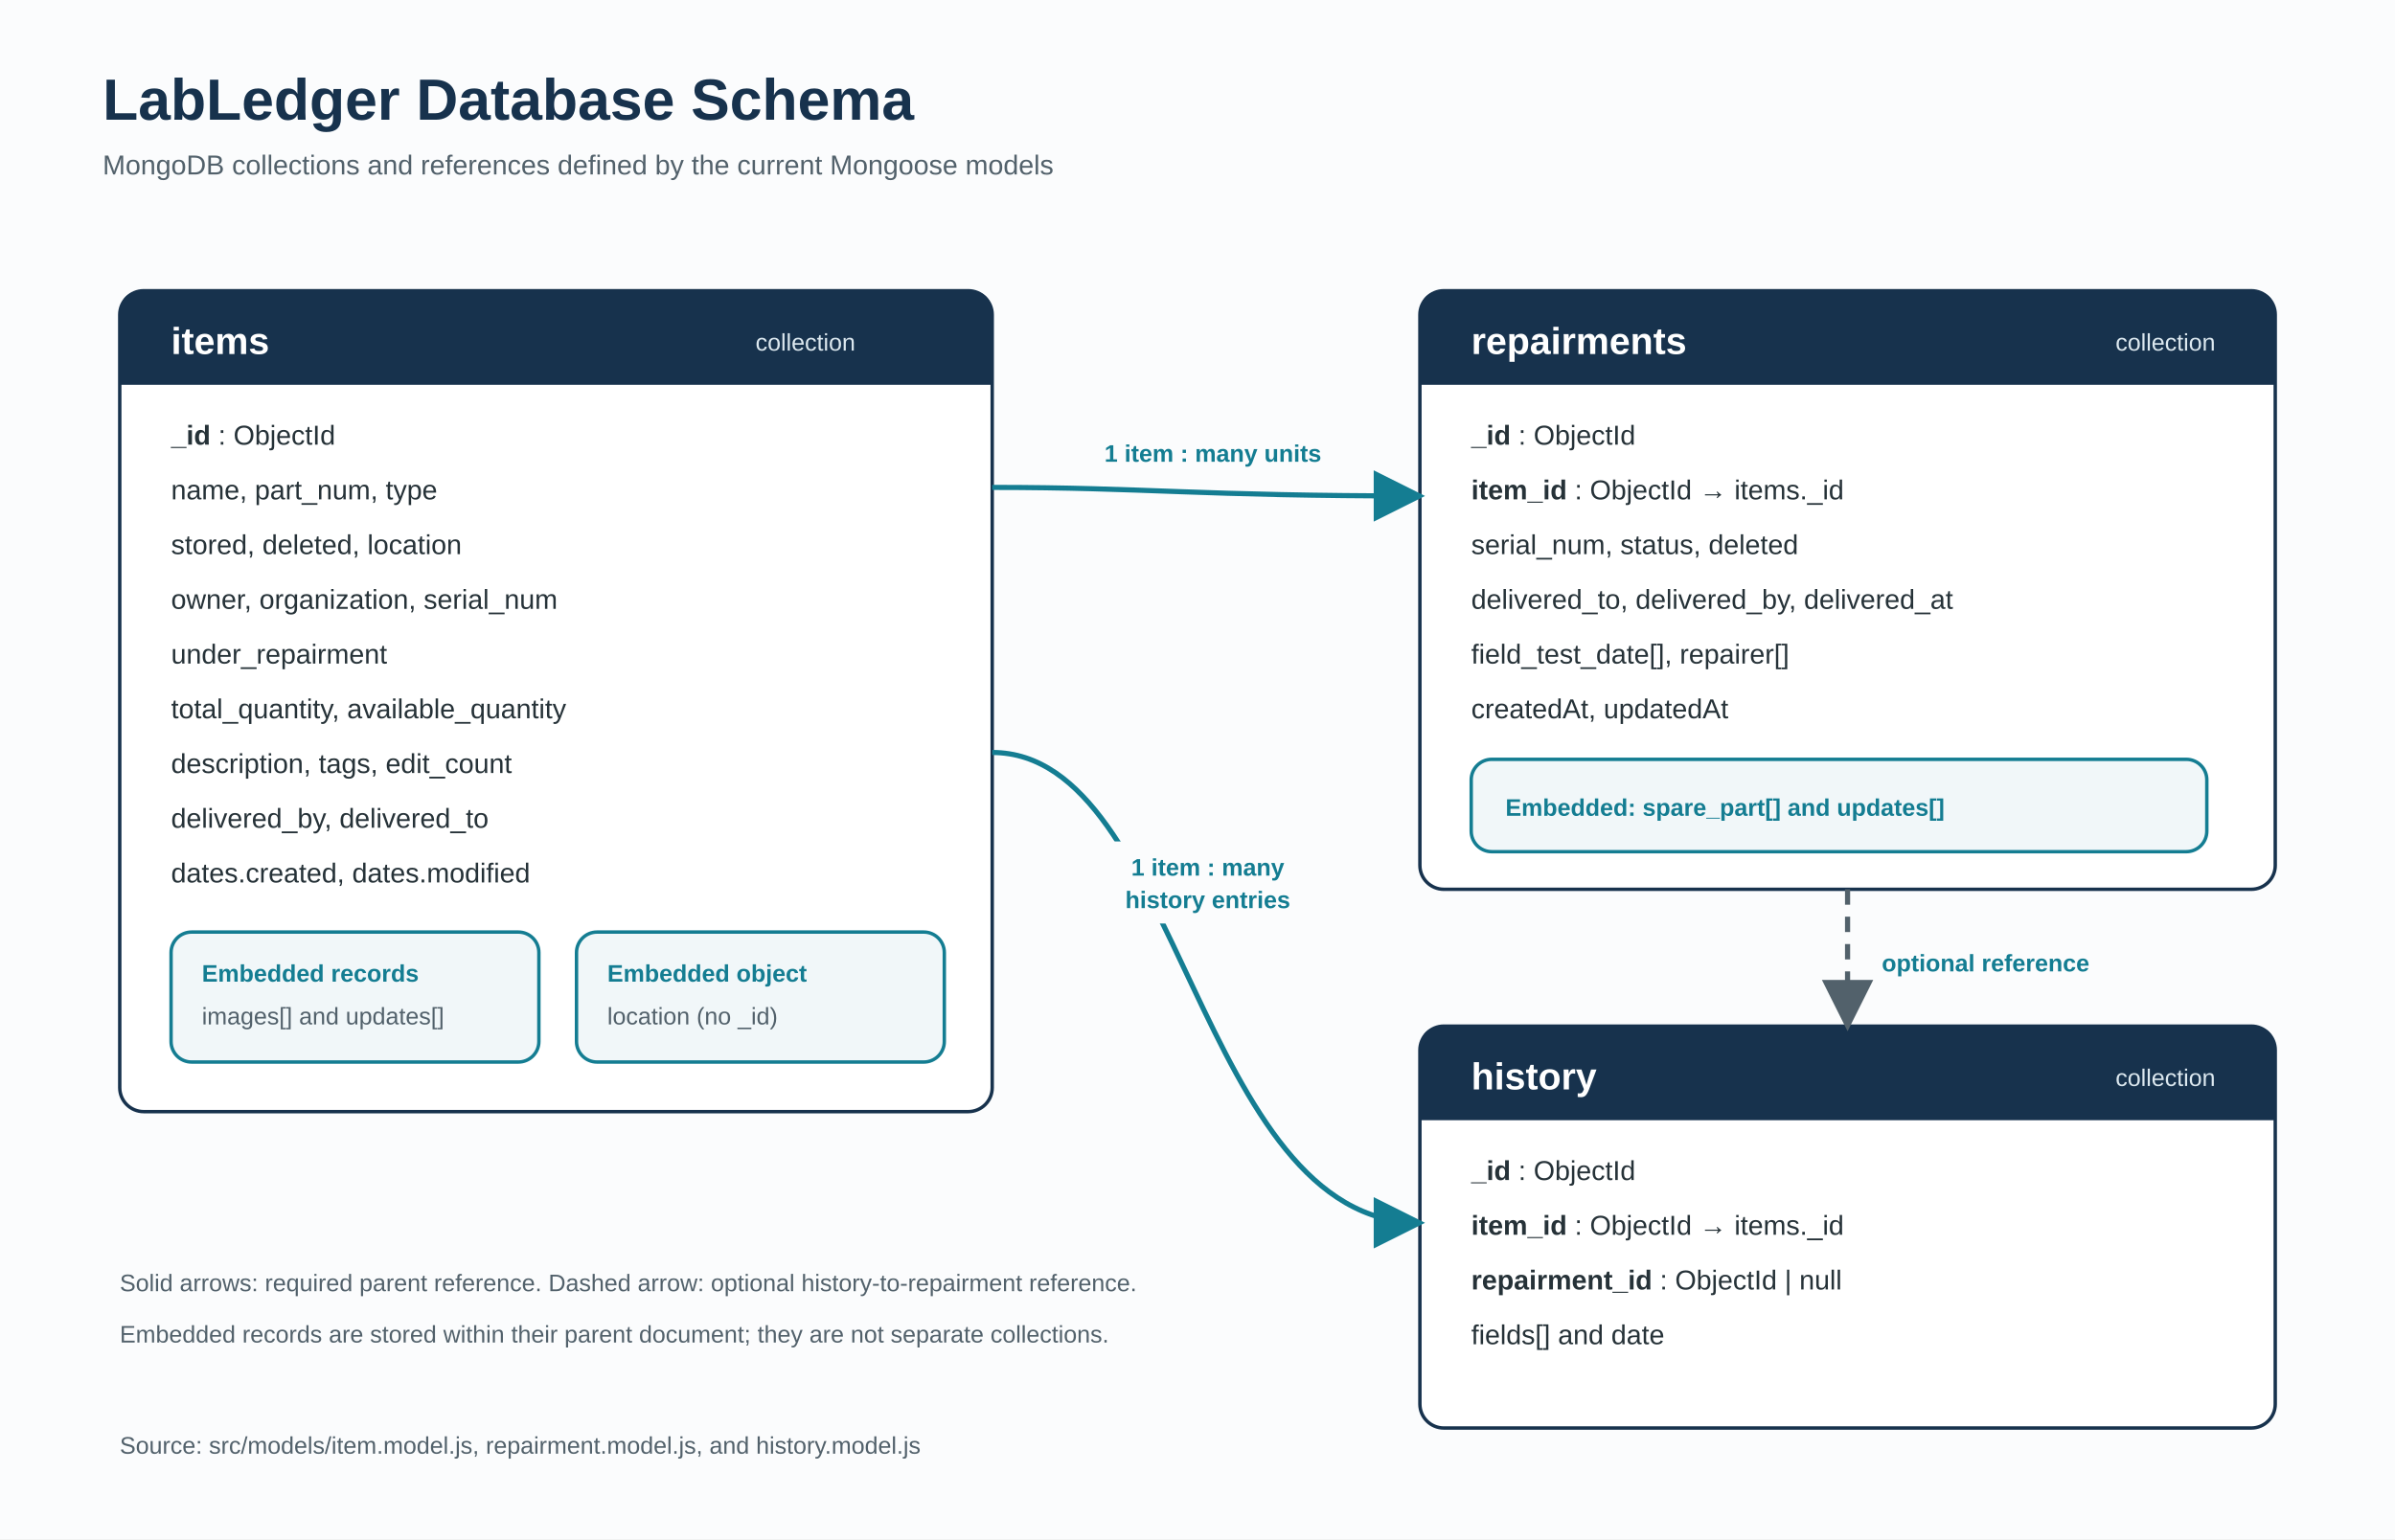
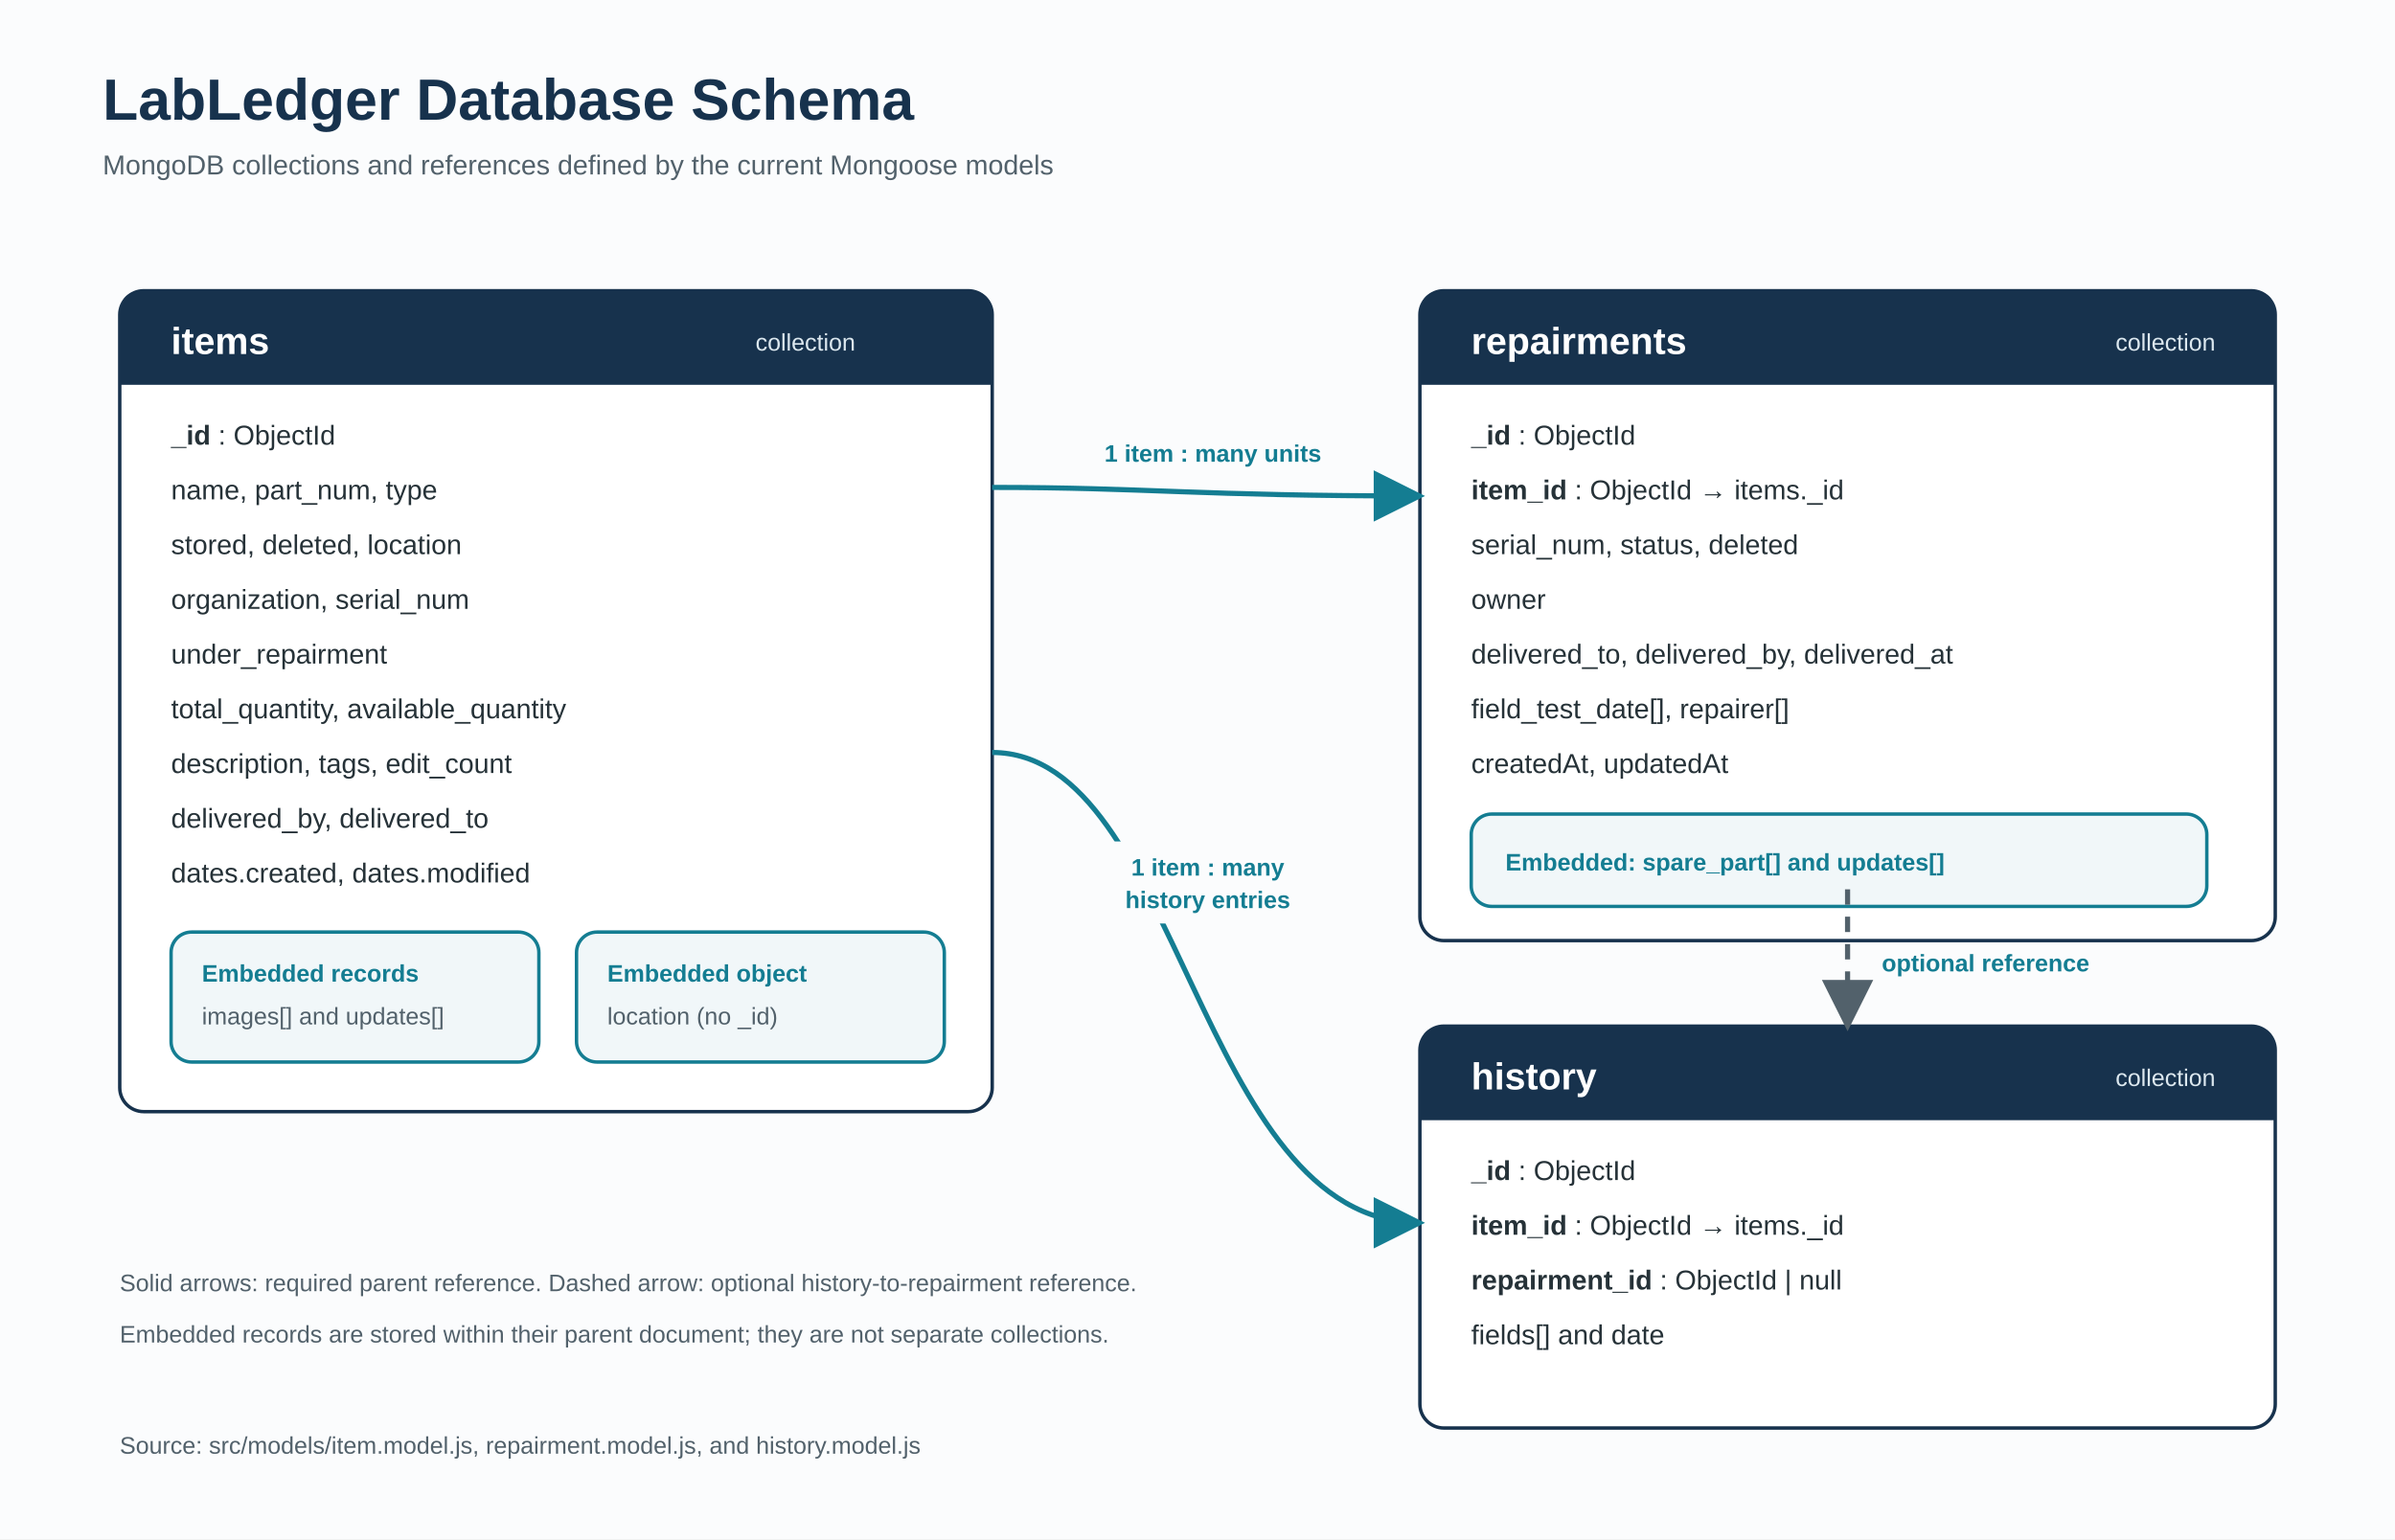
<svg xmlns="http://www.w3.org/2000/svg" width="1400" height="900" viewBox="0 0 1400 900">
  <defs>
    <marker id="arrow" markerWidth="12" markerHeight="12" refX="10" refY="6" orient="auto">
      <path d="M1,1 L11,6 L1,11 Z" fill="#147D92" />
    </marker>
    <marker id="arrowDash" markerWidth="12" markerHeight="12" refX="10" refY="6" orient="auto">
      <path d="M1,1 L11,6 L1,11 Z" fill="#52616B" />
    </marker>
    <style>
 .title{font:700 34px Arial,sans-serif;fill:#17324D}.subtitle{font:16px Arial,sans-serif;fill:#52616B}
 .head{font:700 22px Arial,sans-serif;fill:#fff}.meta{font:14px Arial,sans-serif;fill:#dce8ef}
 .field{font:16px Arial,sans-serif;fill:#263238}.muted{font:14px Arial,sans-serif;fill:#52616B}
 .box{fill:#fff;stroke:#17324D;stroke-width:2;rx:14}.bar{fill:#17324D}.embed{fill:#f1f7f9;stroke:#147D92;stroke-width:2;rx:12}
 .rel{font:700 14px Arial,sans-serif;fill:#147D92}.line{stroke:#147D92;stroke-width:3;fill:none;marker-end:url(#arrow)}
 .optional{stroke:#52616B;stroke-width:3;stroke-dasharray:9 7;fill:none;marker-end:url(#arrowDash)}
 </style>
  </defs>
  <rect width="1400" height="900" fill="#fbfcfd" />
  <text x="60" y="70" class="title">LabLedger Database Schema</text>
  <text x="60" y="102" class="subtitle">MongoDB collections and references defined by the current Mongoose models</text>
  <rect x="70" y="170" width="510" height="480" class="box" />
  <path d="M84 170 H566 Q580 170 580 184 V225 H70 V184 Q70 170 84 170Z" class="bar" />
  <text x="100" y="207" class="head">items</text>
  <text x="500" y="205" class="meta" text-anchor="end">collection</text>
  <text x="100" y="260" class="field">
    <tspan font-weight="bold">_id</tspan> : ObjectId</text>
  <text x="100" y="292" class="field">name, part_num, type</text>
  <text x="100" y="324" class="field">stored, deleted, location</text>
-   <text x="100" y="356" class="field">owner, organization, serial_num</text>
+   <text x="100" y="356" class="field">organization, serial_num</text>
  <text x="100" y="388" class="field">under_repairment</text>
  <text x="100" y="420" class="field">total_quantity, available_quantity</text>
  <text x="100" y="452" class="field">description, tags, edit_count</text>
  <text x="100" y="484" class="field">delivered_by, delivered_to</text>
  <text x="100" y="516" class="field">dates.created, dates.modified</text>
  <rect x="100" y="545" width="215" height="76" class="embed" />
  <text x="118" y="574" class="rel">Embedded records</text>
  <text x="118" y="599" class="muted">images[] and updates[]</text>
  <rect x="337" y="545" width="215" height="76" class="embed" />
  <text x="355" y="574" class="rel">Embedded object</text>
  <text x="355" y="599" class="muted">location (no _id)</text>
-   <rect x="830" y="170" width="500" height="350" class="box" />
+   <rect x="830" y="170" width="500" height="380" class="box" />
  <path d="M844 170 H1316 Q1330 170 1330 184 V225 H830 V184 Q830 170 844 170Z" class="bar" />
  <text x="860" y="207" class="head">repairments</text>
  <text x="1295" y="205" class="meta" text-anchor="end">collection</text>
  <text x="860" y="260" class="field">
    <tspan font-weight="bold">_id</tspan> : ObjectId</text>
  <text x="860" y="292" class="field">
    <tspan font-weight="bold">item_id</tspan> : ObjectId → items._id</text>
  <text x="860" y="324" class="field">serial_num, status, deleted</text>
-   <text x="860" y="356" class="field">delivered_to, delivered_by, delivered_at</text>
-   <text x="860" y="388" class="field">field_test_date[], repairer[]</text>
-   <text x="860" y="420" class="field">createdAt, updatedAt</text>
-   <rect x="860" y="444" width="430" height="54" class="embed" />
-   <text x="880" y="477" class="rel">Embedded: spare_part[] and updates[]</text>
+   <text x="860" y="356" class="field">owner</text>
+   <text x="860" y="388" class="field">delivered_to, delivered_by, delivered_at</text>
+   <text x="860" y="420" class="field">field_test_date[], repairer[]</text>
+   <text x="860" y="452" class="field">createdAt, updatedAt</text>
+   <rect x="860" y="476" width="430" height="54" class="embed" />
+   <text x="880" y="509" class="rel">Embedded: spare_part[] and updates[]</text>
  <rect x="830" y="600" width="500" height="235" class="box" />
  <path d="M844 600 H1316 Q1330 600 1330 614 V655 H830 V614 Q830 600 844 600Z" class="bar" />
  <text x="860" y="637" class="head">history</text>
  <text x="1295" y="635" class="meta" text-anchor="end">collection</text>
  <text x="860" y="690" class="field">
    <tspan font-weight="bold">_id</tspan> : ObjectId</text>
  <text x="860" y="722" class="field">
    <tspan font-weight="bold">item_id</tspan> : ObjectId → items._id</text>
  <text x="860" y="754" class="field">
    <tspan font-weight="bold">repairment_id</tspan> : ObjectId | null</text>
  <text x="860" y="786" class="field">fields[] and date</text>
  <path d="M580 285 C670 285 700 290 830 290" class="line" />
  <rect x="622" y="248" width="174" height="32" rx="8" fill="#fbfcfd" />
  <text x="709" y="270" class="rel" text-anchor="middle">1 item : many units</text>
  <path d="M580 440 C690 440 700 715 830 715" class="line" />
  <rect x="608" y="492" width="196" height="48" rx="8" fill="#fbfcfd" />
  <text x="706" y="512" class="rel" text-anchor="middle">1 item : many</text>
  <text x="706" y="531" class="rel" text-anchor="middle">history entries</text>
  <path d="M1080 520 C1080 555 1080 560 1080 600" class="optional" />
  <text x="1100" y="568" class="rel">optional reference</text>
  <text x="70" y="755" class="muted">Solid arrows: required parent reference. Dashed arrow: optional history-to-repairment reference.</text>
  <text x="70" y="785" class="muted">Embedded records are stored within their parent document; they are not separate collections.</text>
  <text x="70" y="850" class="muted">Source: src/models/item.model.js, repairment.model.js, and history.model.js</text>
</svg>
